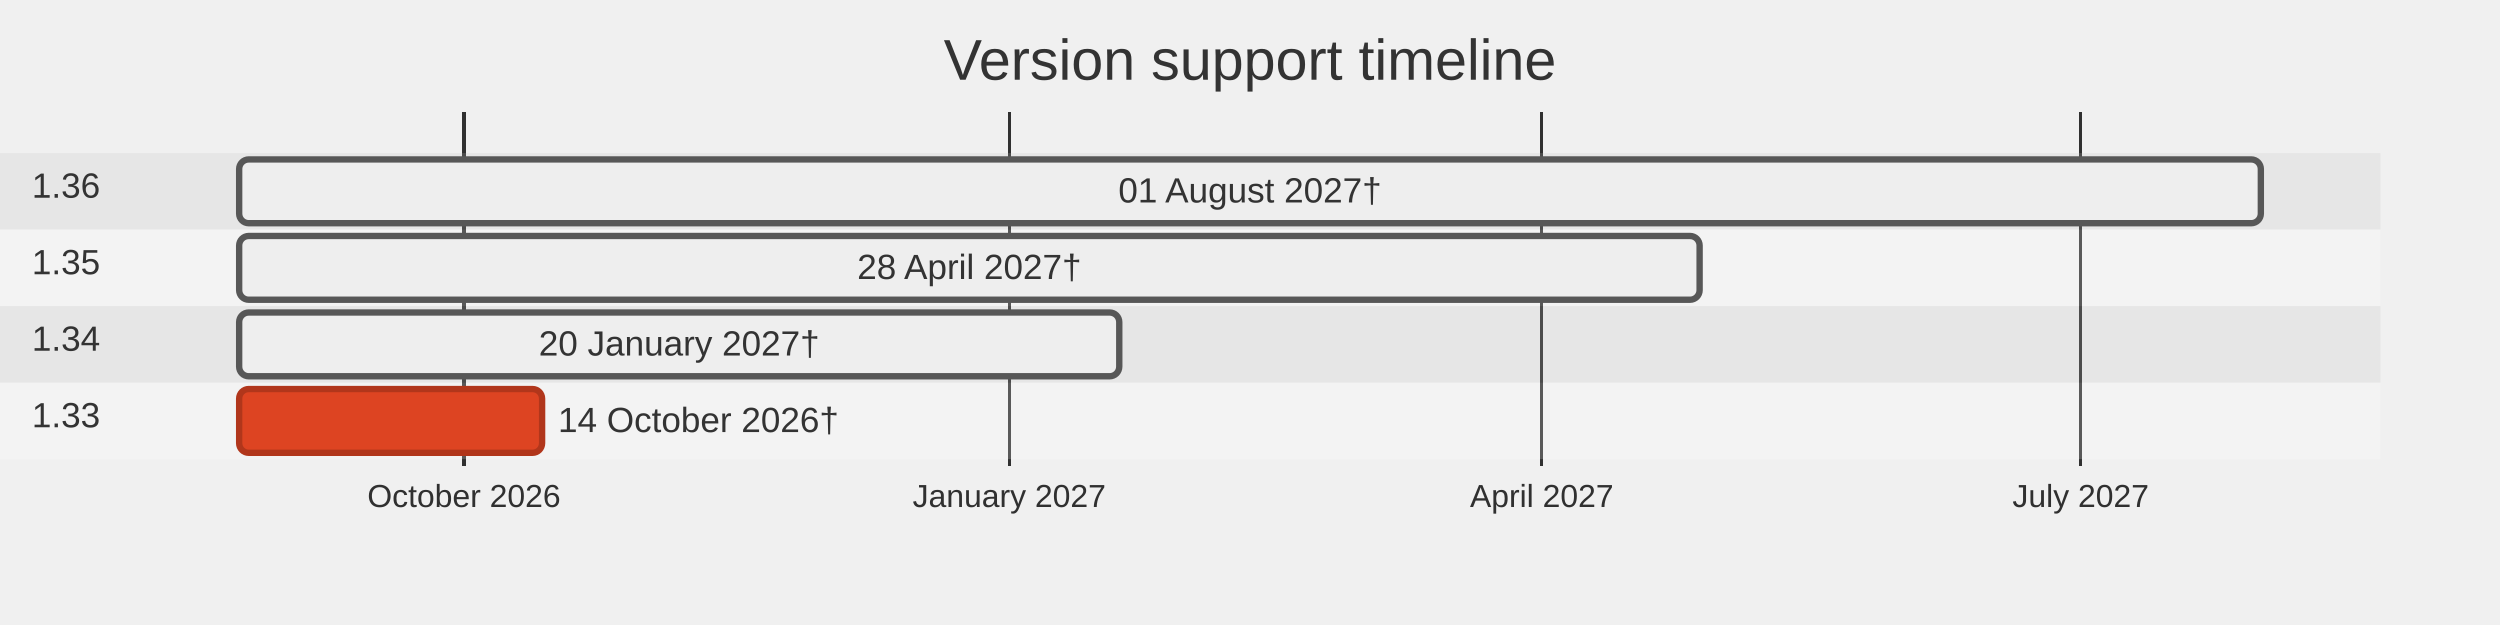
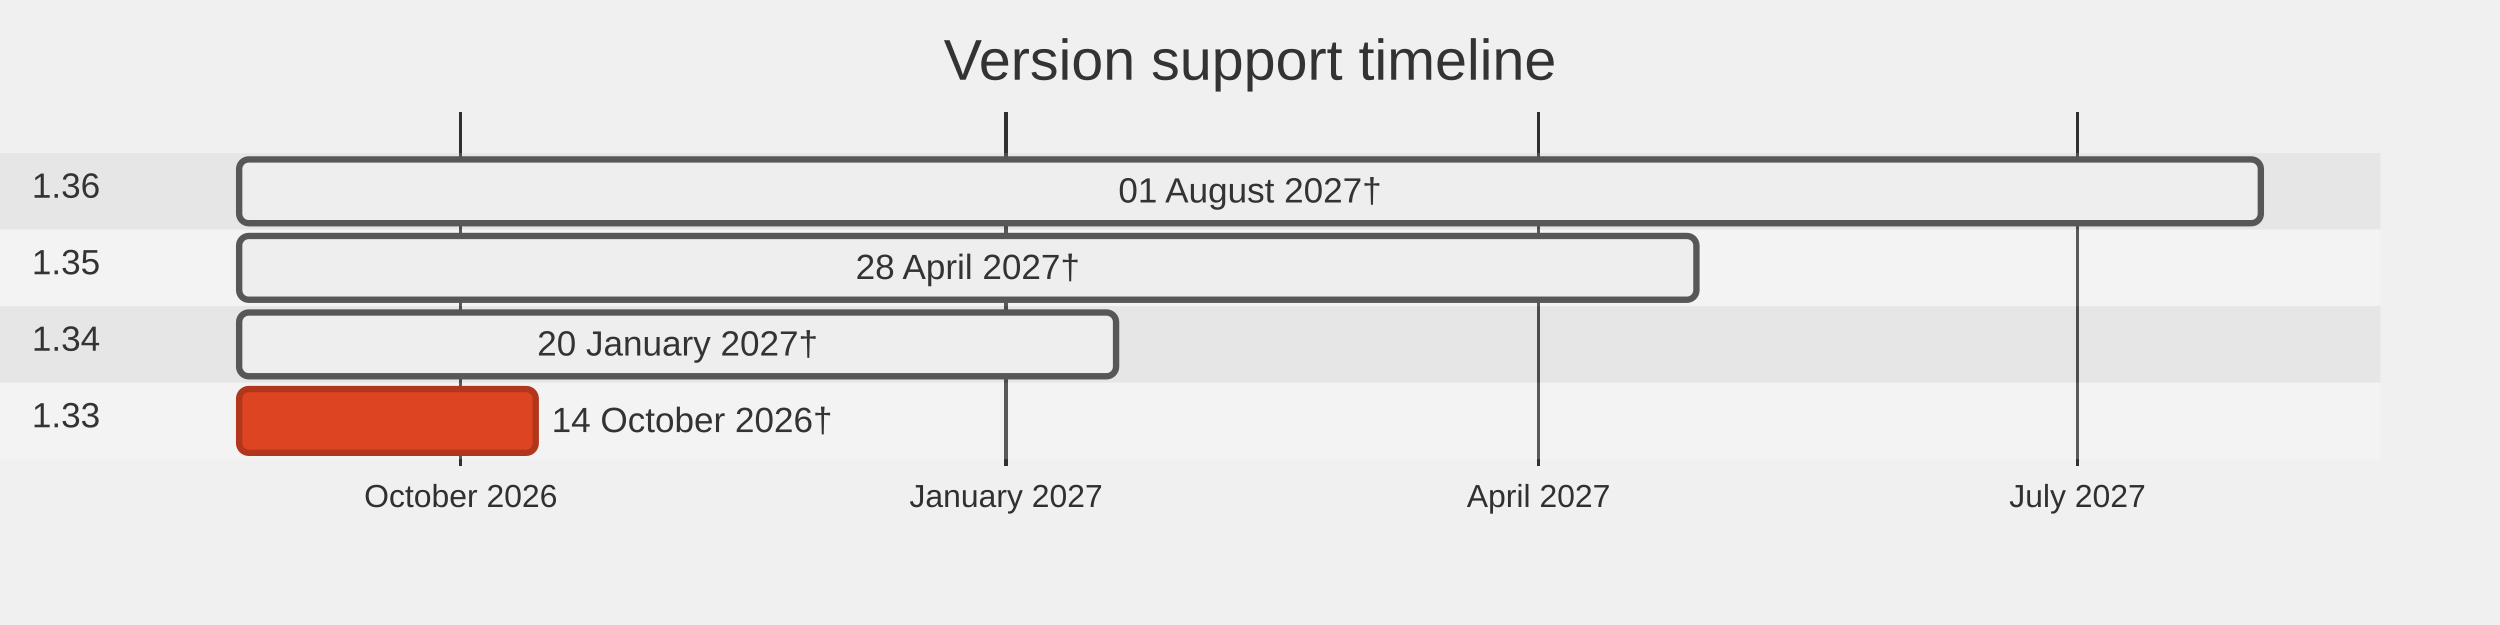
<svg xmlns="http://www.w3.org/2000/svg" id="my-svg" width="100%" viewBox="0 0 784 196" style="max-width: 784px; background-color: white;" role="graphics-document document" aria-roledescription="gantt">
  <style>#my-svg{font-family:"trebuchet ms",verdana,arial,sans-serif;font-size:16px;fill:#000000;}@keyframes edge-animation-frame{from{stroke-dashoffset:0;}}@keyframes dash{to{stroke-dashoffset:0;}}#my-svg .edge-animation-slow{stroke-dasharray:9,5!important;stroke-dashoffset:900;animation:dash 50s linear infinite;stroke-linecap:round;}#my-svg .edge-animation-fast{stroke-dasharray:9,5!important;stroke-dashoffset:900;animation:dash 20s linear infinite;stroke-linecap:round;}#my-svg .error-icon{fill:#552222;}#my-svg .error-text{fill:#552222;stroke:#552222;}#my-svg .edge-thickness-normal{stroke-width:1px;}#my-svg .edge-thickness-thick{stroke-width:3.5px;}#my-svg .edge-pattern-solid{stroke-dasharray:0;}#my-svg .edge-thickness-invisible{stroke-width:0;fill:none;}#my-svg .edge-pattern-dashed{stroke-dasharray:3;}#my-svg .edge-pattern-dotted{stroke-dasharray:2;}#my-svg .marker{fill:#666;stroke:#666;}#my-svg .marker.cross{stroke:#666;}#my-svg svg{font-family:"trebuchet ms",verdana,arial,sans-serif;font-size:16px;}#my-svg p{margin:0;}#my-svg .mermaid-main-font{font-family:"trebuchet ms",verdana,arial,sans-serif;}#my-svg .exclude-range{fill:#eeeeee;}#my-svg .section{stroke:none;opacity:0.2;}#my-svg .section0{fill:hsl(0, 0%, 73.922%);}#my-svg .section2{fill:hsl(0, 0%, 73.922%);}#my-svg .section1,#my-svg .section3{fill:white;opacity:0.2;}#my-svg .sectionTitle0{fill:#333;}#my-svg .sectionTitle1{fill:#333;}#my-svg .sectionTitle2{fill:#333;}#my-svg .sectionTitle3{fill:#333;}#my-svg .sectionTitle{text-anchor:start;font-family:"trebuchet ms",verdana,arial,sans-serif;}#my-svg .grid .tick{stroke:hsl(0, 0%, 90%);opacity:0.8;shape-rendering:crispEdges;}#my-svg .grid .tick text{font-family:"trebuchet ms",verdana,arial,sans-serif;fill:#000000;}#my-svg .grid path{stroke-width:0;}#my-svg .today{fill:none;stroke:#d42;stroke-width:2px;}#my-svg .task{stroke-width:2;}#my-svg .taskText{text-anchor:middle;font-family:"trebuchet ms",verdana,arial,sans-serif;}#my-svg .taskTextOutsideRight{fill:#333;text-anchor:start;font-family:"trebuchet ms",verdana,arial,sans-serif;}#my-svg .taskTextOutsideLeft{fill:#333;text-anchor:end;}#my-svg .task.clickable{cursor:pointer;}#my-svg .taskText.clickable{cursor:pointer;fill:#003163!important;font-weight:bold;}#my-svg .taskTextOutsideLeft.clickable{cursor:pointer;fill:#003163!important;font-weight:bold;}#my-svg .taskTextOutsideRight.clickable{cursor:pointer;fill:#003163!important;font-weight:bold;}#my-svg .taskText0,#my-svg .taskText1,#my-svg .taskText2,#my-svg .taskText3{fill:white;}#my-svg .task0,#my-svg .task1,#my-svg .task2,#my-svg .task3{fill:#707070;stroke:hsl(0, 0%, 33.922%);}#my-svg .taskTextOutside0,#my-svg .taskTextOutside2{fill:#333;}#my-svg .taskTextOutside1,#my-svg .taskTextOutside3{fill:#333;}#my-svg .active0,#my-svg .active1,#my-svg .active2,#my-svg .active3{fill:#eee;stroke:hsl(0, 0%, 33.922%);}#my-svg .activeText0,#my-svg .activeText1,#my-svg .activeText2,#my-svg .activeText3{fill:#333!important;}#my-svg .done0,#my-svg .done1,#my-svg .done2,#my-svg .done3{stroke:#666;fill:#bbb;stroke-width:2;}#my-svg .doneText0,#my-svg .doneText1,#my-svg .doneText2,#my-svg .doneText3{fill:#333!important;}#my-svg .doneText0.taskTextOutsideLeft,#my-svg .doneText0.taskTextOutsideRight,#my-svg .doneText1.taskTextOutsideLeft,#my-svg .doneText1.taskTextOutsideRight,#my-svg .doneText2.taskTextOutsideLeft,#my-svg .doneText2.taskTextOutsideRight,#my-svg .doneText3.taskTextOutsideLeft,#my-svg .doneText3.taskTextOutsideRight{fill:#333!important;}#my-svg .crit0,#my-svg .crit1,#my-svg .crit2,#my-svg .crit3{stroke:hsl(10.909, 73.333%, 40%);fill:#d42;stroke-width:2;}#my-svg .activeCrit0,#my-svg .activeCrit1,#my-svg .activeCrit2,#my-svg .activeCrit3{stroke:hsl(10.909, 73.333%, 40%);fill:#eee;stroke-width:2;}#my-svg .doneCrit0,#my-svg .doneCrit1,#my-svg .doneCrit2,#my-svg .doneCrit3{stroke:hsl(10.909, 73.333%, 40%);fill:#bbb;stroke-width:2;cursor:pointer;shape-rendering:crispEdges;}#my-svg .milestone{transform:rotate(45deg) scale(0.8,0.8);}#my-svg .milestoneText{font-style:italic;}#my-svg .doneCritText0,#my-svg .doneCritText1,#my-svg .doneCritText2,#my-svg .doneCritText3{fill:#333!important;}#my-svg .doneCritText0.taskTextOutsideLeft,#my-svg .doneCritText0.taskTextOutsideRight,#my-svg .doneCritText1.taskTextOutsideLeft,#my-svg .doneCritText1.taskTextOutsideRight,#my-svg .doneCritText2.taskTextOutsideLeft,#my-svg .doneCritText2.taskTextOutsideRight,#my-svg .doneCritText3.taskTextOutsideLeft,#my-svg .doneCritText3.taskTextOutsideRight{fill:#333!important;}#my-svg .vert{stroke:#d42;}#my-svg .vertText{font-size:15px;text-anchor:middle;fill:#d42!important;}#my-svg .activeCritText0,#my-svg .activeCritText1,#my-svg .activeCritText2,#my-svg .activeCritText3{fill:#333!important;}#my-svg .titleText{text-anchor:middle;font-size:18px;fill:#333;font-family:"trebuchet ms",verdana,arial,sans-serif;}#my-svg .node .neo-node{stroke:#999;}#my-svg [data-look="neo"].node rect,#my-svg [data-look="neo"].cluster rect,#my-svg [data-look="neo"].node polygon{stroke:url(#my-svg-gradient);filter:drop-shadow( 1px 2px 2px rgba(185,185,185,1));}#my-svg [data-look="neo"].swimlane.cluster rect{filter:none;}#my-svg [data-look="neo"].node path{stroke:url(#my-svg-gradient);stroke-width:1px;}#my-svg [data-look="neo"].node .outer-path{filter:drop-shadow( 1px 2px 2px rgba(185,185,185,1));}#my-svg [data-look="neo"].node .neo-line path{stroke:#999;filter:none;}#my-svg [data-look="neo"].node circle{stroke:url(#my-svg-gradient);filter:drop-shadow( 1px 2px 2px rgba(185,185,185,1));}#my-svg [data-look="neo"].node circle .state-start{fill:#000000;}#my-svg [data-look="neo"].icon-shape .icon{fill:url(#my-svg-gradient);filter:drop-shadow( 1px 2px 2px rgba(185,185,185,1));}#my-svg [data-look="neo"].icon-shape .icon-neo path{stroke:url(#my-svg-gradient);filter:drop-shadow( 1px 2px 2px rgba(185,185,185,1));}#my-svg :root{--mermaid-font-family:"trebuchet ms",verdana,arial,sans-serif;}</style>
  <g />
  <g class="grid" transform="translate(75, 146)" fill="none" font-size="10" font-family="sans-serif" text-anchor="middle">
    <path class="domain" stroke="currentColor" d="M0.5,-111V0.5H634.5V-111" />
-     <g class="tick" opacity="1" transform="translate(70.5,0)">
+     <g class="tick" opacity="1" transform="translate(69.5,0)">
      <line stroke="currentColor" y2="-111" />
      <text fill="#000" y="3" dy="1em" stroke="none" font-size="10" style="text-anchor: middle;"> October 2026</text>
    </g>
-     <g class="tick" opacity="1" transform="translate(241.5,0)">
+     <g class="tick" opacity="1" transform="translate(240.5,0)">
      <line stroke="currentColor" y2="-111" />
      <text fill="#000" y="3" dy="1em" stroke="none" font-size="10" style="text-anchor: middle;"> January 2027</text>
    </g>
-     <g class="tick" opacity="1" transform="translate(408.5,0)">
+     <g class="tick" opacity="1" transform="translate(407.5,0)">
      <line stroke="currentColor" y2="-111" />
      <text fill="#000" y="3" dy="1em" stroke="none" font-size="10" style="text-anchor: middle;"> April 2027</text>
    </g>
-     <g class="tick" opacity="1" transform="translate(577.5,0)">
+     <g class="tick" opacity="1" transform="translate(576.5,0)">
      <line stroke="currentColor" y2="-111" />
      <text fill="#000" y="3" dy="1em" stroke="none" font-size="10" style="text-anchor: middle;"> July 2027</text>
    </g>
  </g>
  <g>
    <rect x="0" y="48" width="746.5" height="24" class="section section0" />
    <rect x="0" y="72" width="746.5" height="24" class="section section1" />
    <rect x="0" y="96" width="746.5" height="24" class="section section2" />
    <rect x="0" y="120" width="746.5" height="24" class="section section3" />
  </g>
  <g>
    <rect id="my-svg-task1" rx="3" ry="3" x="75" y="50" width="634" height="20" transform-origin="392px 60px" class="task active0" />
-     <rect id="my-svg-task2" rx="3" ry="3" x="75" y="74" width="458" height="20" transform-origin="304px 84px" class="task active1" />
-     <rect id="my-svg-task3" rx="3" ry="3" x="75" y="98" width="276" height="20" transform-origin="213px 108px" class="task active2" />
-     <rect id="my-svg-task4" rx="3" ry="3" x="75" y="122" width="95" height="20" transform-origin="122.5px 132px" class="task crit3" />
+     <rect id="my-svg-task2" rx="3" ry="3" x="75" y="74" width="457" height="20" transform-origin="303.5px 84px" class="task active1" />
+     <rect id="my-svg-task3" rx="3" ry="3" x="75" y="98" width="275" height="20" transform-origin="212.5px 108px" class="task active2" />
+     <rect id="my-svg-task4" rx="3" ry="3" x="75" y="122" width="93" height="20" transform-origin="121.5px 132px" class="task crit3" />
    <text id="my-svg-task1-text" font-size="11" x="392" y="63.5" class="taskText taskText0 activeText0 width-93.47900390625">01 August 2027†     </text>
-     <text id="my-svg-task2-text" font-size="11" x="304" y="87.5" class="taskText taskText1 activeText1 width-80.12646484375">28 April 2027†      </text>
-     <text id="my-svg-task3-text" font-size="11" x="213" y="111.5" class="taskText taskText2 activeText2 width-96.685546875">20 January 2027†    </text>
-     <text id="my-svg-task4-text" font-size="11" x="175" y="135.5" class="taskTextOutsideRight taskTextOutside3  critText3 width-99.005859375">14 October 2026†    </text>
+     <text id="my-svg-task2-text" font-size="11" x="303.5" y="87.5" class="taskText taskText1 activeText1 width-80.12646484375">28 April 2027†      </text>
+     <text id="my-svg-task3-text" font-size="11" x="212.5" y="111.5" class="taskText taskText2 activeText2 width-96.685546875">20 January 2027†    </text>
+     <text id="my-svg-task4-text" font-size="11" x="173" y="135.5" class="taskTextOutsideRight taskTextOutside3  critText3 width-99.005859375">14 October 2026†    </text>
  </g>
  <g>
    <text dy="0em" x="10" y="62" font-size="11" class="sectionTitle sectionTitle0">
      <tspan alignment-baseline="central" x="10">1.36</tspan>
    </text>
    <text dy="0em" x="10" y="86" font-size="11" class="sectionTitle sectionTitle1">
      <tspan alignment-baseline="central" x="10">1.35</tspan>
    </text>
    <text dy="0em" x="10" y="110" font-size="11" class="sectionTitle sectionTitle2">
      <tspan alignment-baseline="central" x="10">1.34</tspan>
    </text>
    <text dy="0em" x="10" y="134" font-size="11" class="sectionTitle sectionTitle3">
      <tspan alignment-baseline="central" x="10">1.33</tspan>
    </text>
  </g>
  <text x="392" y="25" class="titleText">Version support timeline</text>
</svg>
